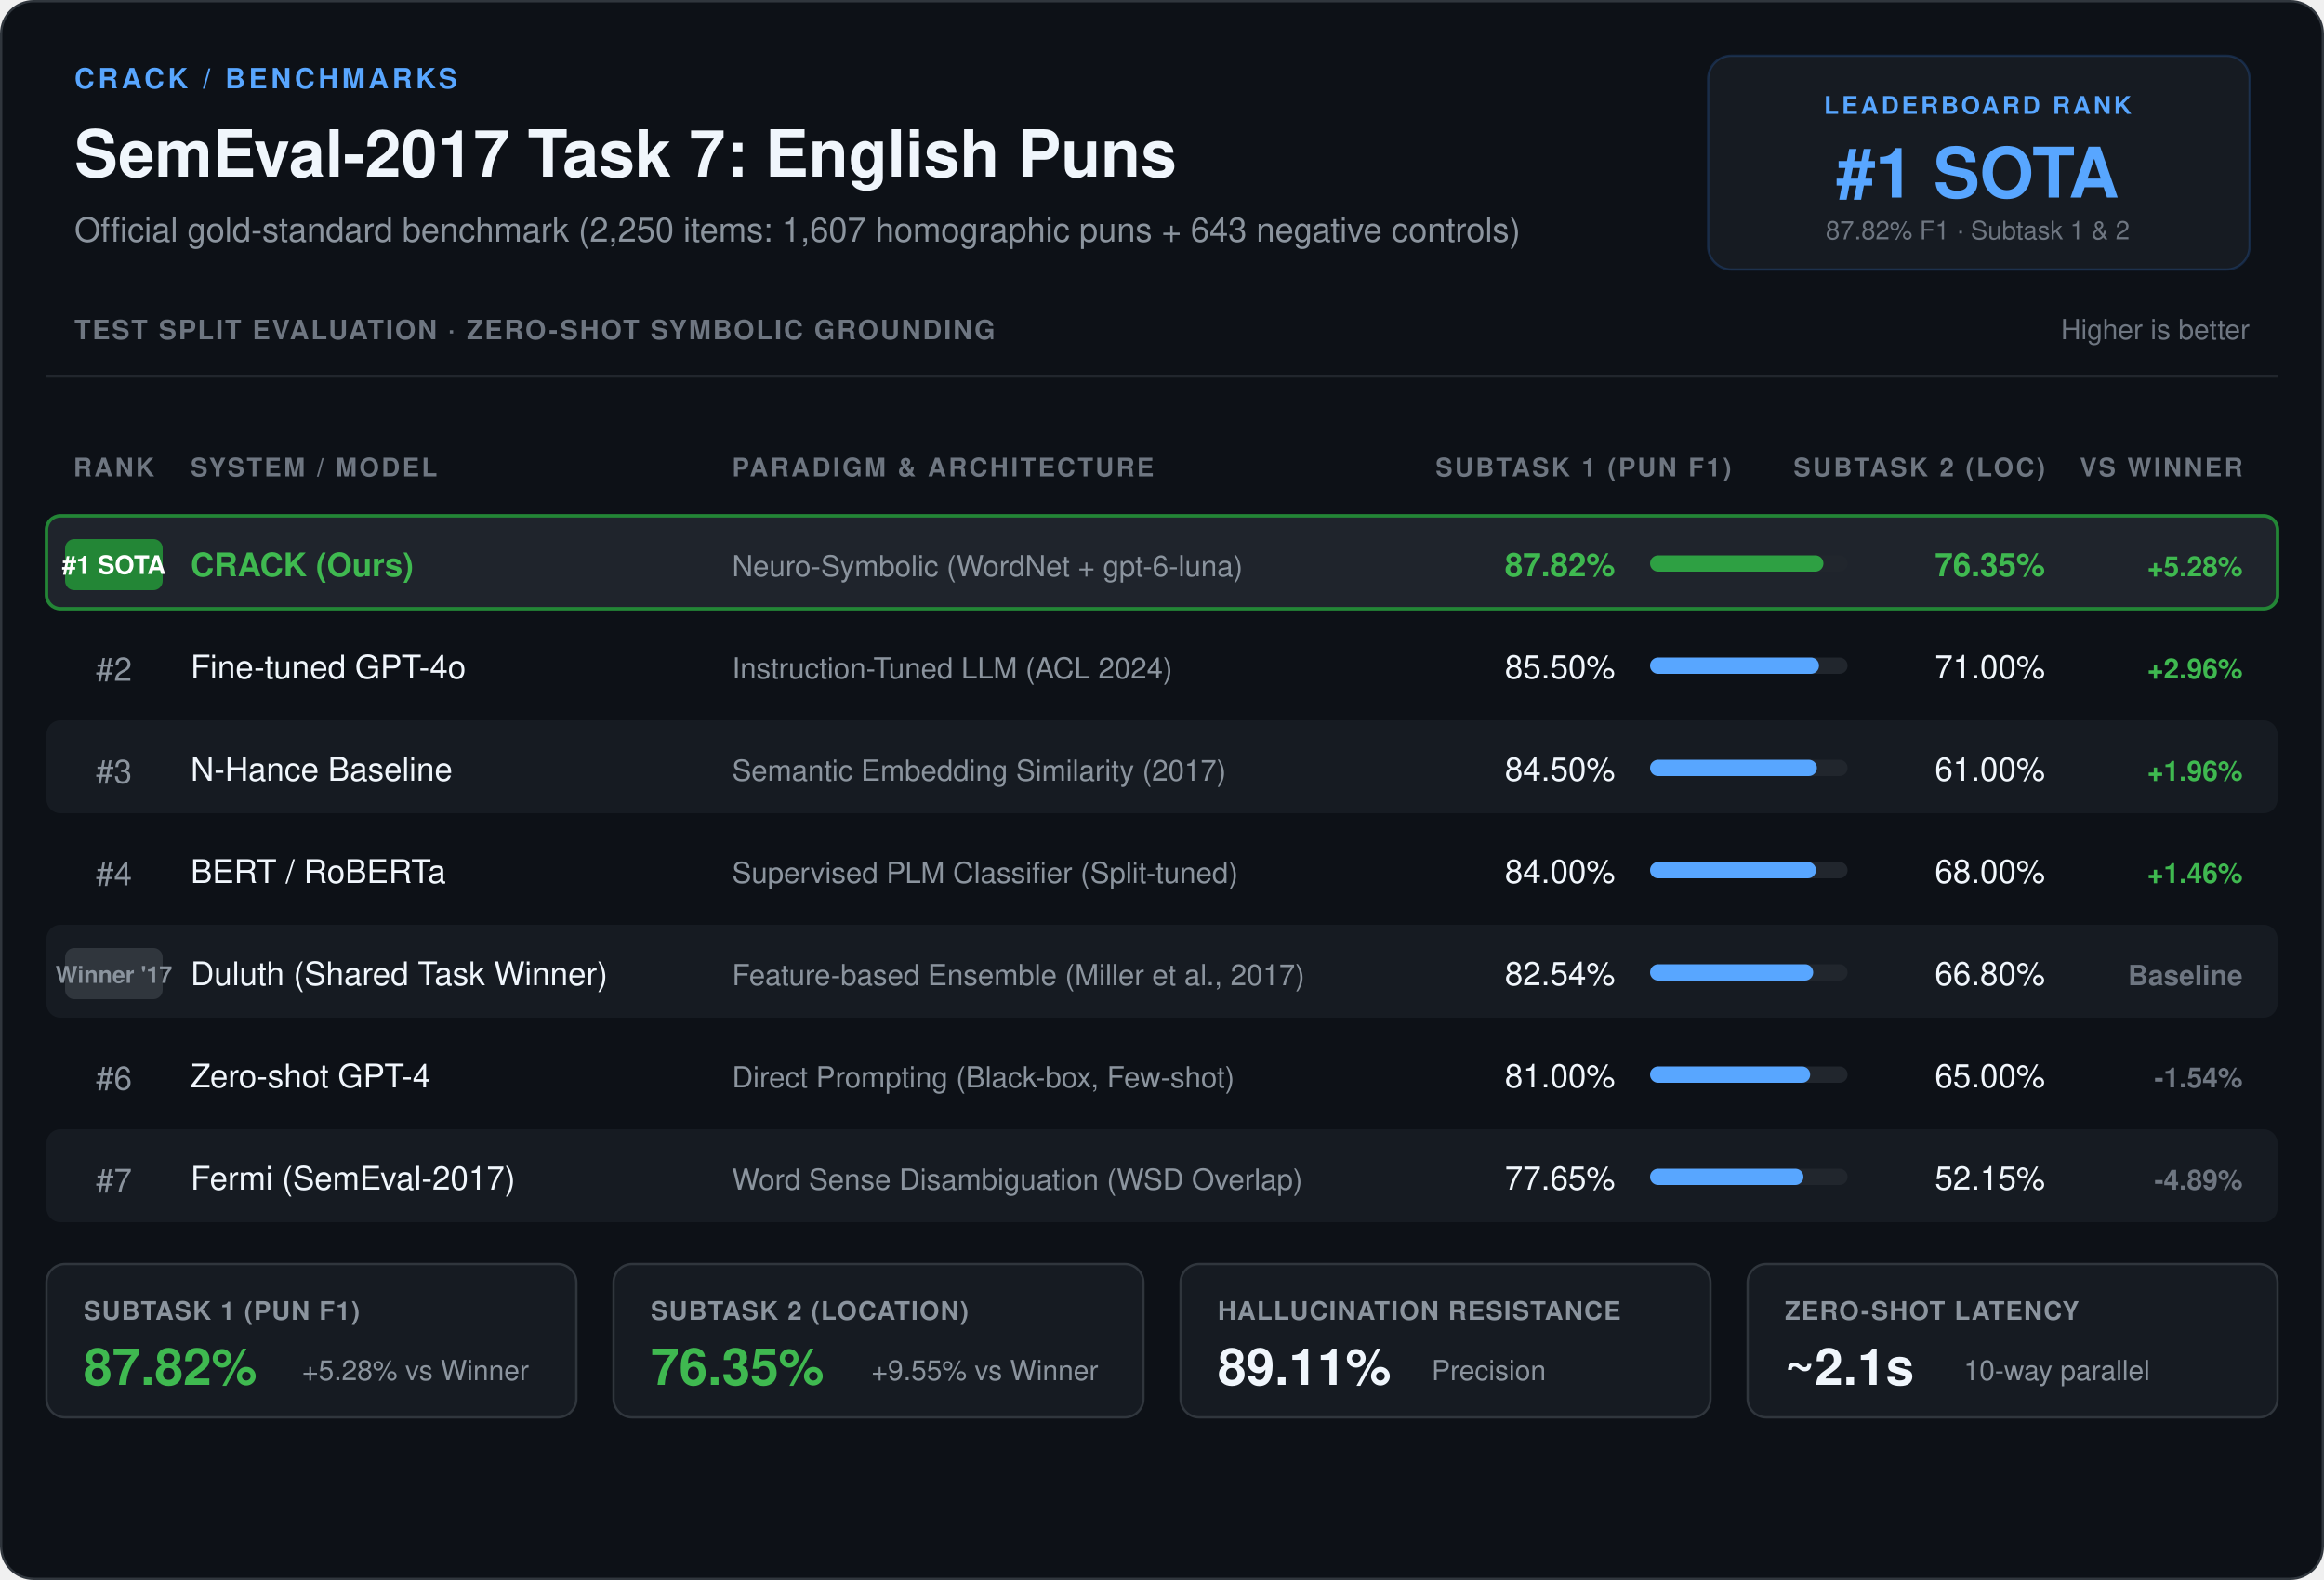
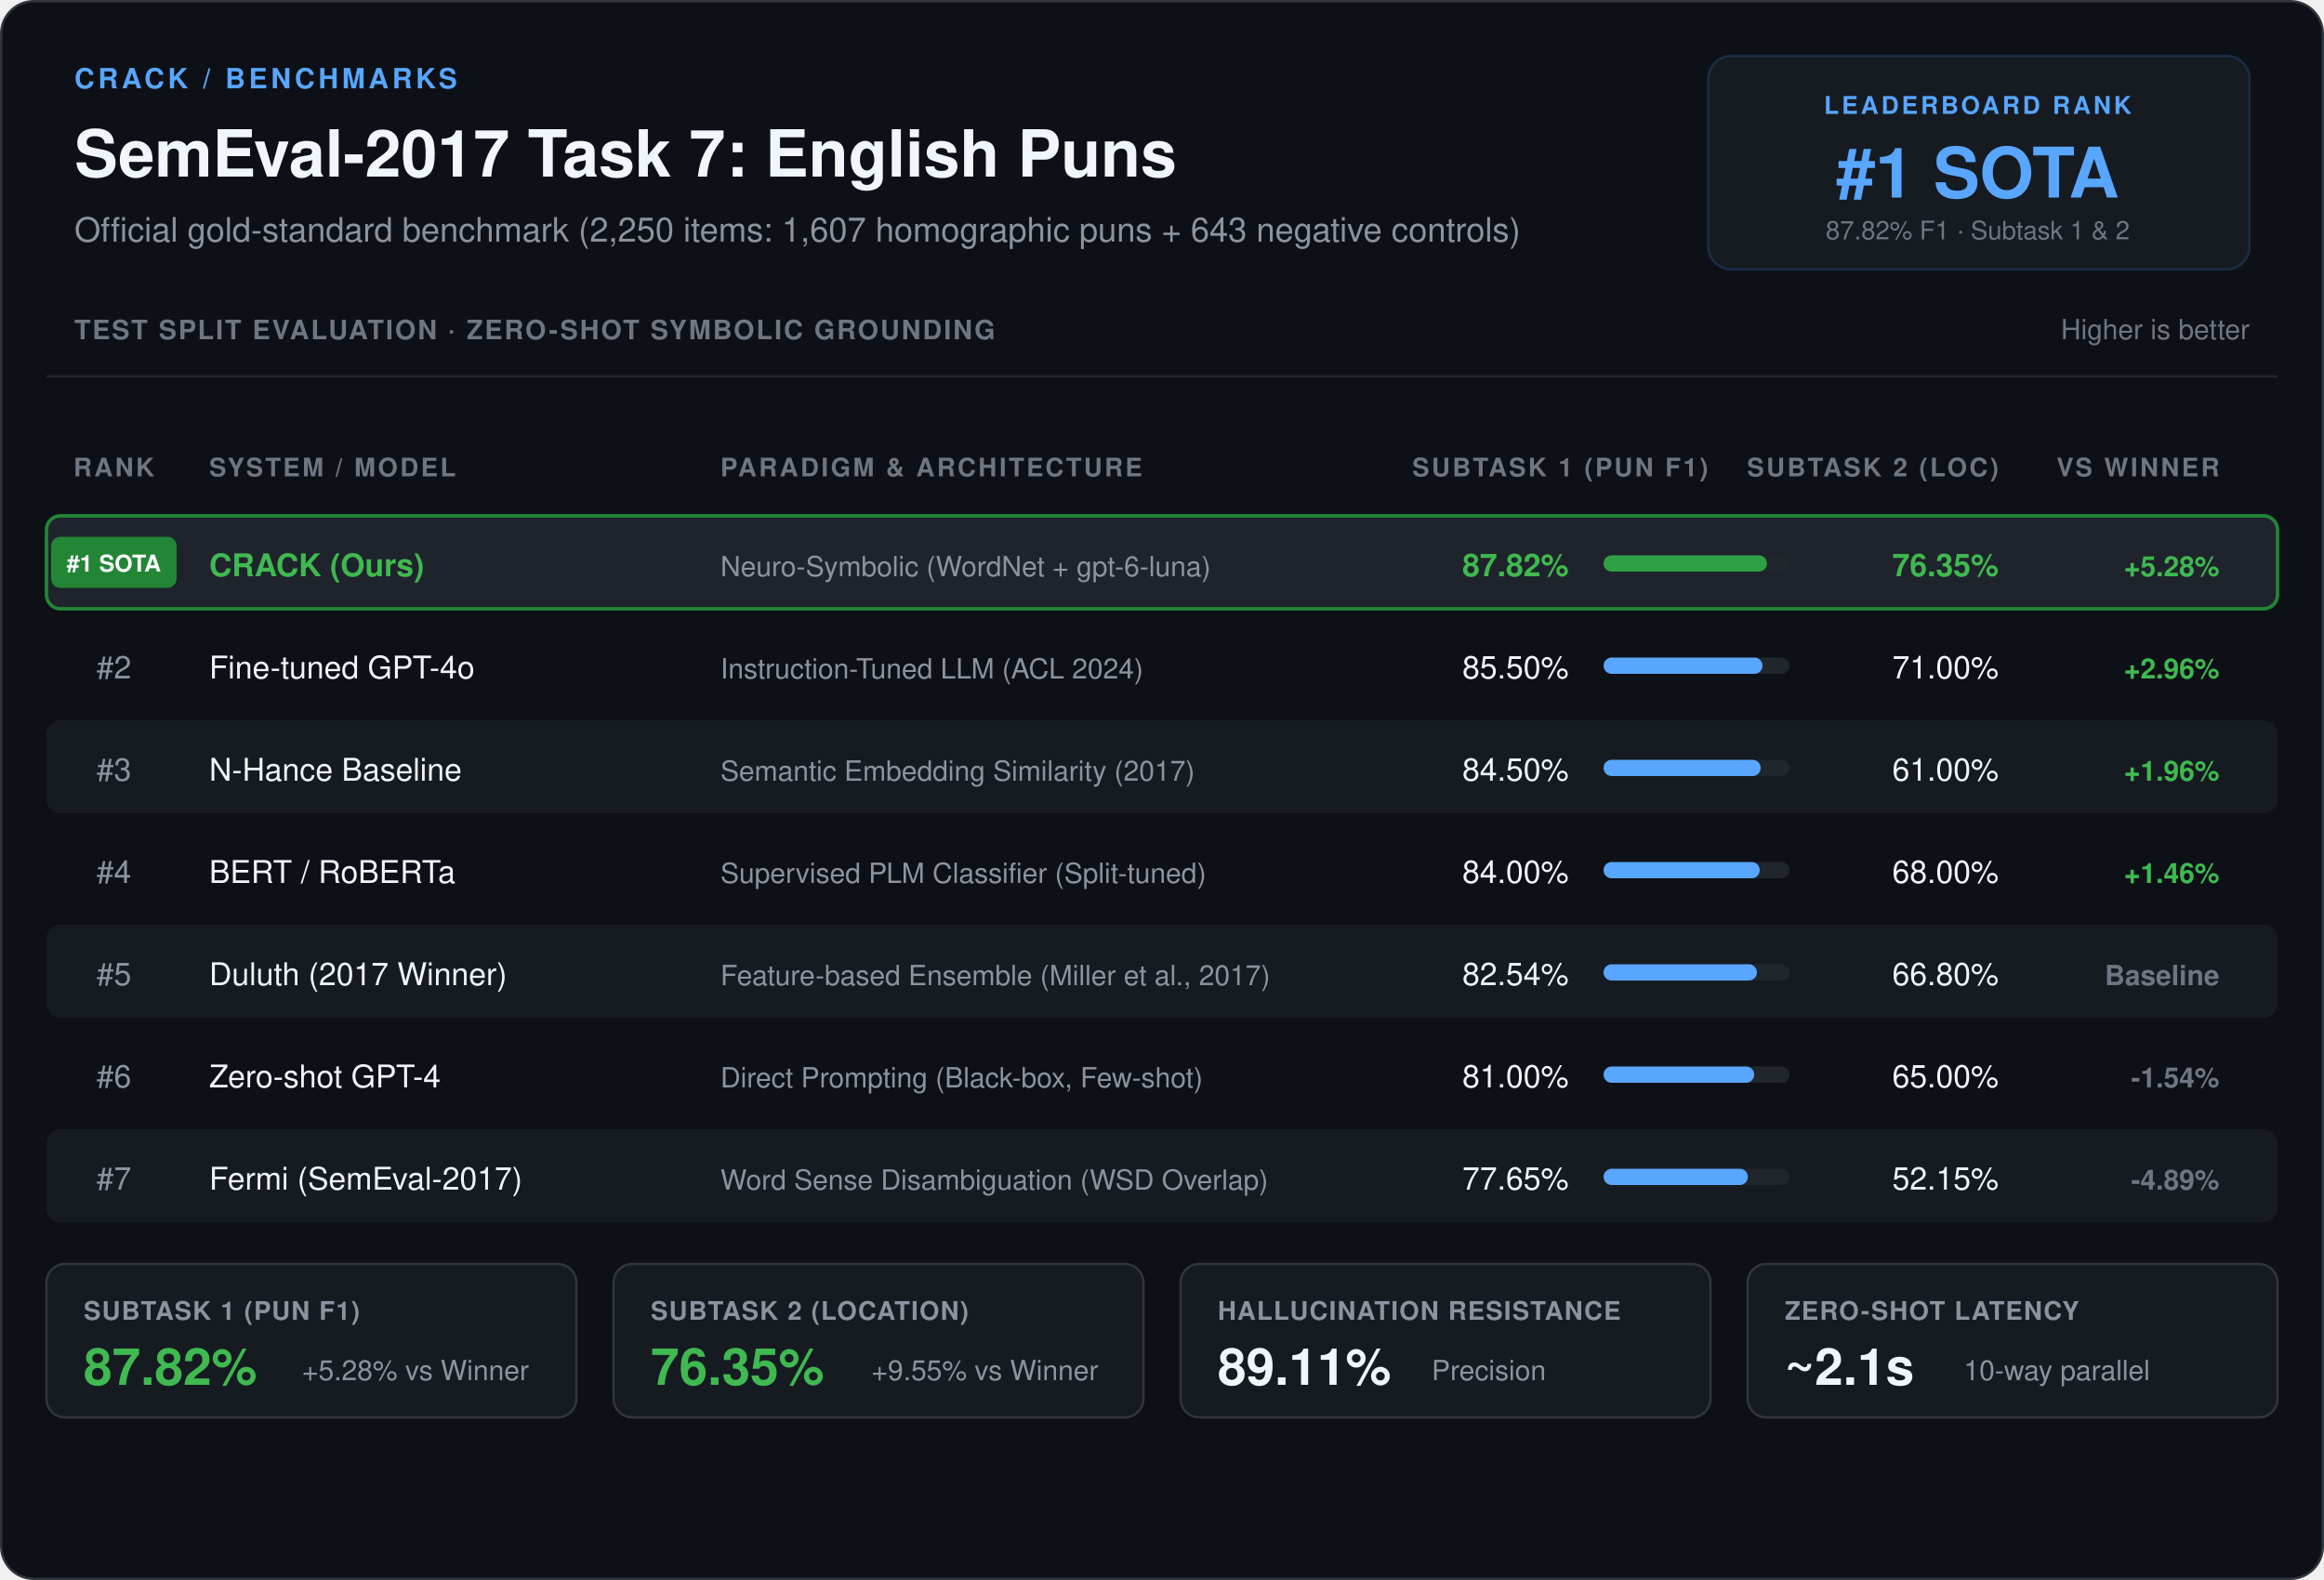
<svg xmlns="http://www.w3.org/2000/svg" width="1000" height="680" viewBox="0 0 1000 680" role="img" aria-labelledby="title description">
  <rect x="0.5" y="0.5" width="999" height="679" rx="14" fill="#0d1117" stroke="#30363d" />
  <g font-family="-apple-system, BlinkMacSystemFont, 'Segoe UI', Helvetica, Arial, sans-serif" font-variant-numeric="tabular-nums">
    <text x="32" y="38" fill="#58a6ff" font-size="12" font-weight="700" text-anchor="start" letter-spacing="1.5">CRACK  /  BENCHMARKS</text>
    <text x="32" y="76" fill="#f0f6fc" font-size="28" font-weight="700" text-anchor="start">SemEval-2017 Task 7: English Puns</text>
    <text x="32" y="104" fill="#8b949e" font-size="14.5" font-weight="400" text-anchor="start">Official gold-standard benchmark (2,250 items: 1,607 homographic puns + 643 negative controls)</text>
    <rect x="735" y="24" width="233" height="92" rx="10" fill="#161b22" stroke="#388bfd33" />
    <text x="851" y="49" fill="#58a6ff" font-size="10.5" font-weight="700" text-anchor="middle" letter-spacing="1.2">LEADERBOARD RANK</text>
    <text x="851" y="85" fill="#58a6ff" font-size="30" font-weight="800" text-anchor="middle">#1 SOTA</text>
    <text x="851" y="103" fill="#6e7681" font-size="11" font-weight="500" text-anchor="middle">87.82% F1 · Subtask 1 &amp; 2</text>
    <text x="32" y="146" fill="#6e7681" font-size="11.5" font-weight="600" text-anchor="start" letter-spacing="0.8">TEST SPLIT EVALUATION  ·  ZERO-SHOT SYMBOLIC GROUNDING</text>
    <text x="968" y="146" fill="#6e7681" font-size="12" font-weight="400" text-anchor="end">Higher is better</text>
    <path d="M20 162 H980" stroke="#21262d" stroke-width="1" />
    <text x="49" y="205" fill="#6e7681" font-size="11" font-weight="700" text-anchor="middle" letter-spacing="1">RANK</text>
-     <text x="82" y="205" fill="#6e7681" font-size="11" font-weight="700" text-anchor="start" letter-spacing="1">SYSTEM / MODEL</text>
-     <text x="315" y="205" fill="#6e7681" font-size="11" font-weight="700" text-anchor="start" letter-spacing="1">PARADIGM &amp; ARCHITECTURE</text>
-     <text x="745" y="205" fill="#6e7681" font-size="11" font-weight="700" text-anchor="end" letter-spacing="1">SUBTASK 1 (PUN F1)</text>
-     <text x="880" y="205" fill="#6e7681" font-size="11" font-weight="700" text-anchor="end" letter-spacing="1">SUBTASK 2 (LOC)</text>
-     <text x="965" y="205" fill="#6e7681" font-size="11" font-weight="700" text-anchor="end" letter-spacing="1">VS WINNER</text>
+     <text x="90" y="205" fill="#6e7681" font-size="11" font-weight="700" text-anchor="start" letter-spacing="1">SYSTEM / MODEL</text>
+     <text x="310" y="205" fill="#6e7681" font-size="11" font-weight="700" text-anchor="start" letter-spacing="1">PARADIGM &amp; ARCHITECTURE</text>
+     <text x="735" y="205" fill="#6e7681" font-size="11" font-weight="700" text-anchor="end" letter-spacing="1">SUBTASK 1 (PUN F1)</text>
+     <text x="860" y="205" fill="#6e7681" font-size="11" font-weight="700" text-anchor="end" letter-spacing="1">SUBTASK 2 (LOC)</text>
+     <text x="955" y="205" fill="#6e7681" font-size="11" font-weight="700" text-anchor="end" letter-spacing="1">VS WINNER</text>
    <rect x="20" y="222" width="960" height="40" rx="6" fill="#1f242c" stroke="#238636" stroke-width="1.5" />
-     <rect x="28" y="232" width="42" height="22" rx="4" fill="#238636" />
-     <text x="49" y="247" fill="#ffffff" font-size="11" font-weight="700" text-anchor="middle">#1 SOTA</text>
-     <text x="82" y="248" fill="#3fb950" font-size="14" font-weight="700" text-anchor="start">CRACK (Ours)</text>
-     <text x="315" y="248" fill="#8b949e" font-size="12.5" font-weight="400" text-anchor="start">Neuro-Symbolic (WordNet + gpt-6-luna)</text>
-     <text x="695" y="248" fill="#3fb950" font-size="14" font-weight="700" text-anchor="end">87.82%</text>
-     <rect x="710" y="239" width="85" height="7" rx="3.5" fill="#21262d" />
-     <rect x="710" y="239" width="74.6" height="7" rx="3.5" fill="#2ea043" />
-     <text x="880" y="248" fill="#3fb950" font-size="14" font-weight="700" text-anchor="end">76.35%</text>
-     <text x="965" y="248" fill="#3fb950" font-size="12" font-weight="600" text-anchor="end">+5.28%</text>
+     <rect x="22" y="231" width="54" height="22" rx="4" fill="#238636" />
+     <text x="49" y="246" fill="#ffffff" font-size="10" font-weight="700" text-anchor="middle">#1 SOTA</text>
+     <text x="90" y="248" fill="#3fb950" font-size="13.5" font-weight="700" text-anchor="start">CRACK (Ours)</text>
+     <text x="310" y="248" fill="#8b949e" font-size="12" font-weight="400" text-anchor="start">Neuro-Symbolic (WordNet + gpt-6-luna)</text>
+     <text x="675" y="248" fill="#3fb950" font-size="13.5" font-weight="700" text-anchor="end">87.82%</text>
+     <rect x="690" y="239" width="80" height="7" rx="3.5" fill="#21262d" />
+     <rect x="690" y="239" width="70.3" height="7" rx="3.5" fill="#2ea043" />
+     <text x="860" y="248" fill="#3fb950" font-size="13.5" font-weight="700" text-anchor="end">76.35%</text>
+     <text x="955" y="248" fill="#3fb950" font-size="12" font-weight="600" text-anchor="end">+5.28%</text>
    <rect x="20" y="266" width="960" height="40" rx="6" fill="#0d1117" />
-     <text x="49" y="293" fill="#8b949e" font-size="14" font-weight="500" text-anchor="middle">#2</text>
-     <text x="82" y="292" fill="#f0f6fc" font-size="14" font-weight="500" text-anchor="start">Fine-tuned GPT-4o</text>
-     <text x="315" y="292" fill="#8b949e" font-size="12.5" font-weight="400" text-anchor="start">Instruction-Tuned LLM (ACL 2024)</text>
-     <text x="695" y="292" fill="#f0f6fc" font-size="14" font-weight="500" text-anchor="end">85.50%</text>
-     <rect x="710" y="283" width="85" height="7" rx="3.5" fill="#21262d" />
-     <rect x="710" y="283" width="72.7" height="7" rx="3.5" fill="#58a6ff" />
-     <text x="880" y="292" fill="#f0f6fc" font-size="14" font-weight="500" text-anchor="end">71.00%</text>
-     <text x="965" y="292" fill="#3fb950" font-size="12" font-weight="600" text-anchor="end">+2.96%</text>
+     <text x="49" y="292" fill="#8b949e" font-size="13.5" font-weight="500" text-anchor="middle">#2</text>
+     <text x="90" y="292" fill="#f0f6fc" font-size="13.5" font-weight="500" text-anchor="start">Fine-tuned GPT-4o</text>
+     <text x="310" y="292" fill="#8b949e" font-size="12" font-weight="400" text-anchor="start">Instruction-Tuned LLM (ACL 2024)</text>
+     <text x="675" y="292" fill="#f0f6fc" font-size="13.5" font-weight="500" text-anchor="end">85.50%</text>
+     <rect x="690" y="283" width="80" height="7" rx="3.5" fill="#21262d" />
+     <rect x="690" y="283" width="68.4" height="7" rx="3.5" fill="#58a6ff" />
+     <text x="860" y="292" fill="#f0f6fc" font-size="13.5" font-weight="500" text-anchor="end">71.00%</text>
+     <text x="955" y="292" fill="#3fb950" font-size="12" font-weight="600" text-anchor="end">+2.96%</text>
    <rect x="20" y="310" width="960" height="40" rx="6" fill="#161b22" />
-     <text x="49" y="337" fill="#8b949e" font-size="14" font-weight="500" text-anchor="middle">#3</text>
-     <text x="82" y="336" fill="#f0f6fc" font-size="14" font-weight="500" text-anchor="start">N-Hance Baseline</text>
-     <text x="315" y="336" fill="#8b949e" font-size="12.5" font-weight="400" text-anchor="start">Semantic Embedding Similarity (2017)</text>
-     <text x="695" y="336" fill="#f0f6fc" font-size="14" font-weight="500" text-anchor="end">84.50%</text>
-     <rect x="710" y="327" width="85" height="7" rx="3.5" fill="#21262d" />
-     <rect x="710" y="327" width="71.8" height="7" rx="3.5" fill="#58a6ff" />
-     <text x="880" y="336" fill="#f0f6fc" font-size="14" font-weight="500" text-anchor="end">61.00%</text>
-     <text x="965" y="336" fill="#3fb950" font-size="12" font-weight="600" text-anchor="end">+1.96%</text>
+     <text x="49" y="336" fill="#8b949e" font-size="13.5" font-weight="500" text-anchor="middle">#3</text>
+     <text x="90" y="336" fill="#f0f6fc" font-size="13.5" font-weight="500" text-anchor="start">N-Hance Baseline</text>
+     <text x="310" y="336" fill="#8b949e" font-size="12" font-weight="400" text-anchor="start">Semantic Embedding Similarity (2017)</text>
+     <text x="675" y="336" fill="#f0f6fc" font-size="13.5" font-weight="500" text-anchor="end">84.50%</text>
+     <rect x="690" y="327" width="80" height="7" rx="3.5" fill="#21262d" />
+     <rect x="690" y="327" width="67.6" height="7" rx="3.5" fill="#58a6ff" />
+     <text x="860" y="336" fill="#f0f6fc" font-size="13.5" font-weight="500" text-anchor="end">61.00%</text>
+     <text x="955" y="336" fill="#3fb950" font-size="12" font-weight="600" text-anchor="end">+1.96%</text>
    <rect x="20" y="354" width="960" height="40" rx="6" fill="#0d1117" />
-     <text x="49" y="381" fill="#8b949e" font-size="14" font-weight="500" text-anchor="middle">#4</text>
-     <text x="82" y="380" fill="#f0f6fc" font-size="14" font-weight="500" text-anchor="start">BERT / RoBERTa</text>
-     <text x="315" y="380" fill="#8b949e" font-size="12.5" font-weight="400" text-anchor="start">Supervised PLM Classifier (Split-tuned)</text>
-     <text x="695" y="380" fill="#f0f6fc" font-size="14" font-weight="500" text-anchor="end">84.00%</text>
-     <rect x="710" y="371" width="85" height="7" rx="3.5" fill="#21262d" />
-     <rect x="710" y="371" width="71.4" height="7" rx="3.5" fill="#58a6ff" />
-     <text x="880" y="380" fill="#f0f6fc" font-size="14" font-weight="500" text-anchor="end">68.00%</text>
-     <text x="965" y="380" fill="#3fb950" font-size="12" font-weight="600" text-anchor="end">+1.46%</text>
+     <text x="49" y="380" fill="#8b949e" font-size="13.5" font-weight="500" text-anchor="middle">#4</text>
+     <text x="90" y="380" fill="#f0f6fc" font-size="13.5" font-weight="500" text-anchor="start">BERT / RoBERTa</text>
+     <text x="310" y="380" fill="#8b949e" font-size="12" font-weight="400" text-anchor="start">Supervised PLM Classifier (Split-tuned)</text>
+     <text x="675" y="380" fill="#f0f6fc" font-size="13.5" font-weight="500" text-anchor="end">84.00%</text>
+     <rect x="690" y="371" width="80" height="7" rx="3.5" fill="#21262d" />
+     <rect x="690" y="371" width="67.2" height="7" rx="3.5" fill="#58a6ff" />
+     <text x="860" y="380" fill="#f0f6fc" font-size="13.5" font-weight="500" text-anchor="end">68.00%</text>
+     <text x="955" y="380" fill="#3fb950" font-size="12" font-weight="600" text-anchor="end">+1.46%</text>
    <rect x="20" y="398" width="960" height="40" rx="6" fill="#161b22" />
-     <rect x="28" y="408" width="42" height="22" rx="4" fill="#30363d" />
-     <text x="49" y="423" fill="#8b949e" font-size="10" font-weight="600" text-anchor="middle">Winner '17</text>
-     <text x="82" y="424" fill="#f0f6fc" font-size="14" font-weight="500" text-anchor="start">Duluth (Shared Task Winner)</text>
-     <text x="315" y="424" fill="#8b949e" font-size="12.5" font-weight="400" text-anchor="start">Feature-based Ensemble (Miller et al., 2017)</text>
-     <text x="695" y="424" fill="#f0f6fc" font-size="14" font-weight="500" text-anchor="end">82.54%</text>
-     <rect x="710" y="415" width="85" height="7" rx="3.5" fill="#21262d" />
-     <rect x="710" y="415" width="70.2" height="7" rx="3.5" fill="#58a6ff" />
-     <text x="880" y="424" fill="#f0f6fc" font-size="14" font-weight="500" text-anchor="end">66.80%</text>
-     <text x="965" y="424" fill="#6e7681" font-size="12" font-weight="600" text-anchor="end">Baseline</text>
+     <text x="49" y="424" fill="#8b949e" font-size="13.5" font-weight="500" text-anchor="middle">#5</text>
+     <text x="90" y="424" fill="#f0f6fc" font-size="13.5" font-weight="500" text-anchor="start">Duluth (2017 Winner)</text>
+     <text x="310" y="424" fill="#8b949e" font-size="12" font-weight="400" text-anchor="start">Feature-based Ensemble (Miller et al., 2017)</text>
+     <text x="675" y="424" fill="#f0f6fc" font-size="13.5" font-weight="500" text-anchor="end">82.54%</text>
+     <rect x="690" y="415" width="80" height="7" rx="3.5" fill="#21262d" />
+     <rect x="690" y="415" width="66.0" height="7" rx="3.5" fill="#58a6ff" />
+     <text x="860" y="424" fill="#f0f6fc" font-size="13.5" font-weight="500" text-anchor="end">66.80%</text>
+     <text x="955" y="424" fill="#6e7681" font-size="12" font-weight="600" text-anchor="end">Baseline</text>
    <rect x="20" y="442" width="960" height="40" rx="6" fill="#0d1117" />
-     <text x="49" y="469" fill="#8b949e" font-size="14" font-weight="500" text-anchor="middle">#6</text>
-     <text x="82" y="468" fill="#f0f6fc" font-size="14" font-weight="500" text-anchor="start">Zero-shot GPT-4</text>
-     <text x="315" y="468" fill="#8b949e" font-size="12.5" font-weight="400" text-anchor="start">Direct Prompting (Black-box, Few-shot)</text>
-     <text x="695" y="468" fill="#f0f6fc" font-size="14" font-weight="500" text-anchor="end">81.00%</text>
-     <rect x="710" y="459" width="85" height="7" rx="3.5" fill="#21262d" />
-     <rect x="710" y="459" width="68.9" height="7" rx="3.5" fill="#58a6ff" />
-     <text x="880" y="468" fill="#f0f6fc" font-size="14" font-weight="500" text-anchor="end">65.00%</text>
-     <text x="965" y="468" fill="#6e7681" font-size="12" font-weight="600" text-anchor="end">-1.54%</text>
+     <text x="49" y="468" fill="#8b949e" font-size="13.5" font-weight="500" text-anchor="middle">#6</text>
+     <text x="90" y="468" fill="#f0f6fc" font-size="13.5" font-weight="500" text-anchor="start">Zero-shot GPT-4</text>
+     <text x="310" y="468" fill="#8b949e" font-size="12" font-weight="400" text-anchor="start">Direct Prompting (Black-box, Few-shot)</text>
+     <text x="675" y="468" fill="#f0f6fc" font-size="13.5" font-weight="500" text-anchor="end">81.00%</text>
+     <rect x="690" y="459" width="80" height="7" rx="3.5" fill="#21262d" />
+     <rect x="690" y="459" width="64.8" height="7" rx="3.5" fill="#58a6ff" />
+     <text x="860" y="468" fill="#f0f6fc" font-size="13.5" font-weight="500" text-anchor="end">65.00%</text>
+     <text x="955" y="468" fill="#6e7681" font-size="12" font-weight="600" text-anchor="end">-1.54%</text>
    <rect x="20" y="486" width="960" height="40" rx="6" fill="#161b22" />
-     <text x="49" y="513" fill="#8b949e" font-size="14" font-weight="500" text-anchor="middle">#7</text>
-     <text x="82" y="512" fill="#f0f6fc" font-size="14" font-weight="500" text-anchor="start">Fermi (SemEval-2017)</text>
-     <text x="315" y="512" fill="#8b949e" font-size="12.5" font-weight="400" text-anchor="start">Word Sense Disambiguation (WSD Overlap)</text>
-     <text x="695" y="512" fill="#f0f6fc" font-size="14" font-weight="500" text-anchor="end">77.65%</text>
-     <rect x="710" y="503" width="85" height="7" rx="3.5" fill="#21262d" />
-     <rect x="710" y="503" width="66.0" height="7" rx="3.5" fill="#58a6ff" />
-     <text x="880" y="512" fill="#f0f6fc" font-size="14" font-weight="500" text-anchor="end">52.15%</text>
-     <text x="965" y="512" fill="#6e7681" font-size="12" font-weight="600" text-anchor="end">-4.89%</text>
+     <text x="49" y="512" fill="#8b949e" font-size="13.5" font-weight="500" text-anchor="middle">#7</text>
+     <text x="90" y="512" fill="#f0f6fc" font-size="13.5" font-weight="500" text-anchor="start">Fermi (SemEval-2017)</text>
+     <text x="310" y="512" fill="#8b949e" font-size="12" font-weight="400" text-anchor="start">Word Sense Disambiguation (WSD Overlap)</text>
+     <text x="675" y="512" fill="#f0f6fc" font-size="13.5" font-weight="500" text-anchor="end">77.65%</text>
+     <rect x="690" y="503" width="80" height="7" rx="3.5" fill="#21262d" />
+     <rect x="690" y="503" width="62.1" height="7" rx="3.5" fill="#58a6ff" />
+     <text x="860" y="512" fill="#f0f6fc" font-size="13.5" font-weight="500" text-anchor="end">52.15%</text>
+     <text x="955" y="512" fill="#6e7681" font-size="12" font-weight="600" text-anchor="end">-4.89%</text>
    <g transform="translate(20, 544)">
      <rect x="0" y="0" width="228" height="66" rx="8" fill="#161b22" stroke="#30363d" />
      <text x="16" y="24" fill="#8b949e" font-size="11" font-weight="600" letter-spacing="0.5">SUBTASK 1 (PUN F1)</text>
      <text x="16" y="52" fill="#3fb950" font-size="22" font-weight="700">87.82%</text>
      <text x="110" y="50" fill="#8b949e" font-size="12" font-weight="500">+5.28% vs Winner</text>
      <rect x="244" y="0" width="228" height="66" rx="8" fill="#161b22" stroke="#30363d" />
      <text x="260" y="24" fill="#8b949e" font-size="11" font-weight="600" letter-spacing="0.5">SUBTASK 2 (LOCATION)</text>
      <text x="260" y="52" fill="#3fb950" font-size="22" font-weight="700">76.35%</text>
      <text x="355" y="50" fill="#8b949e" font-size="12" font-weight="500">+9.55% vs Winner</text>
      <rect x="488" y="0" width="228" height="66" rx="8" fill="#161b22" stroke="#30363d" />
      <text x="504" y="24" fill="#8b949e" font-size="11" font-weight="600" letter-spacing="0.5">HALLUCINATION RESISTANCE</text>
      <text x="504" y="52" fill="#f0f6fc" font-size="22" font-weight="700">89.11%</text>
      <text x="596" y="50" fill="#8b949e" font-size="12" font-weight="500">Precision</text>
      <rect x="732" y="0" width="228" height="66" rx="8" fill="#161b22" stroke="#30363d" />
      <text x="748" y="24" fill="#8b949e" font-size="11" font-weight="600" letter-spacing="0.5">ZERO-SHOT LATENCY</text>
      <text x="748" y="52" fill="#f0f6fc" font-size="22" font-weight="700">~2.1s</text>
      <text x="825" y="50" fill="#8b949e" font-size="12" font-weight="500">10-way parallel</text>
    </g>
  </g>
</svg>
